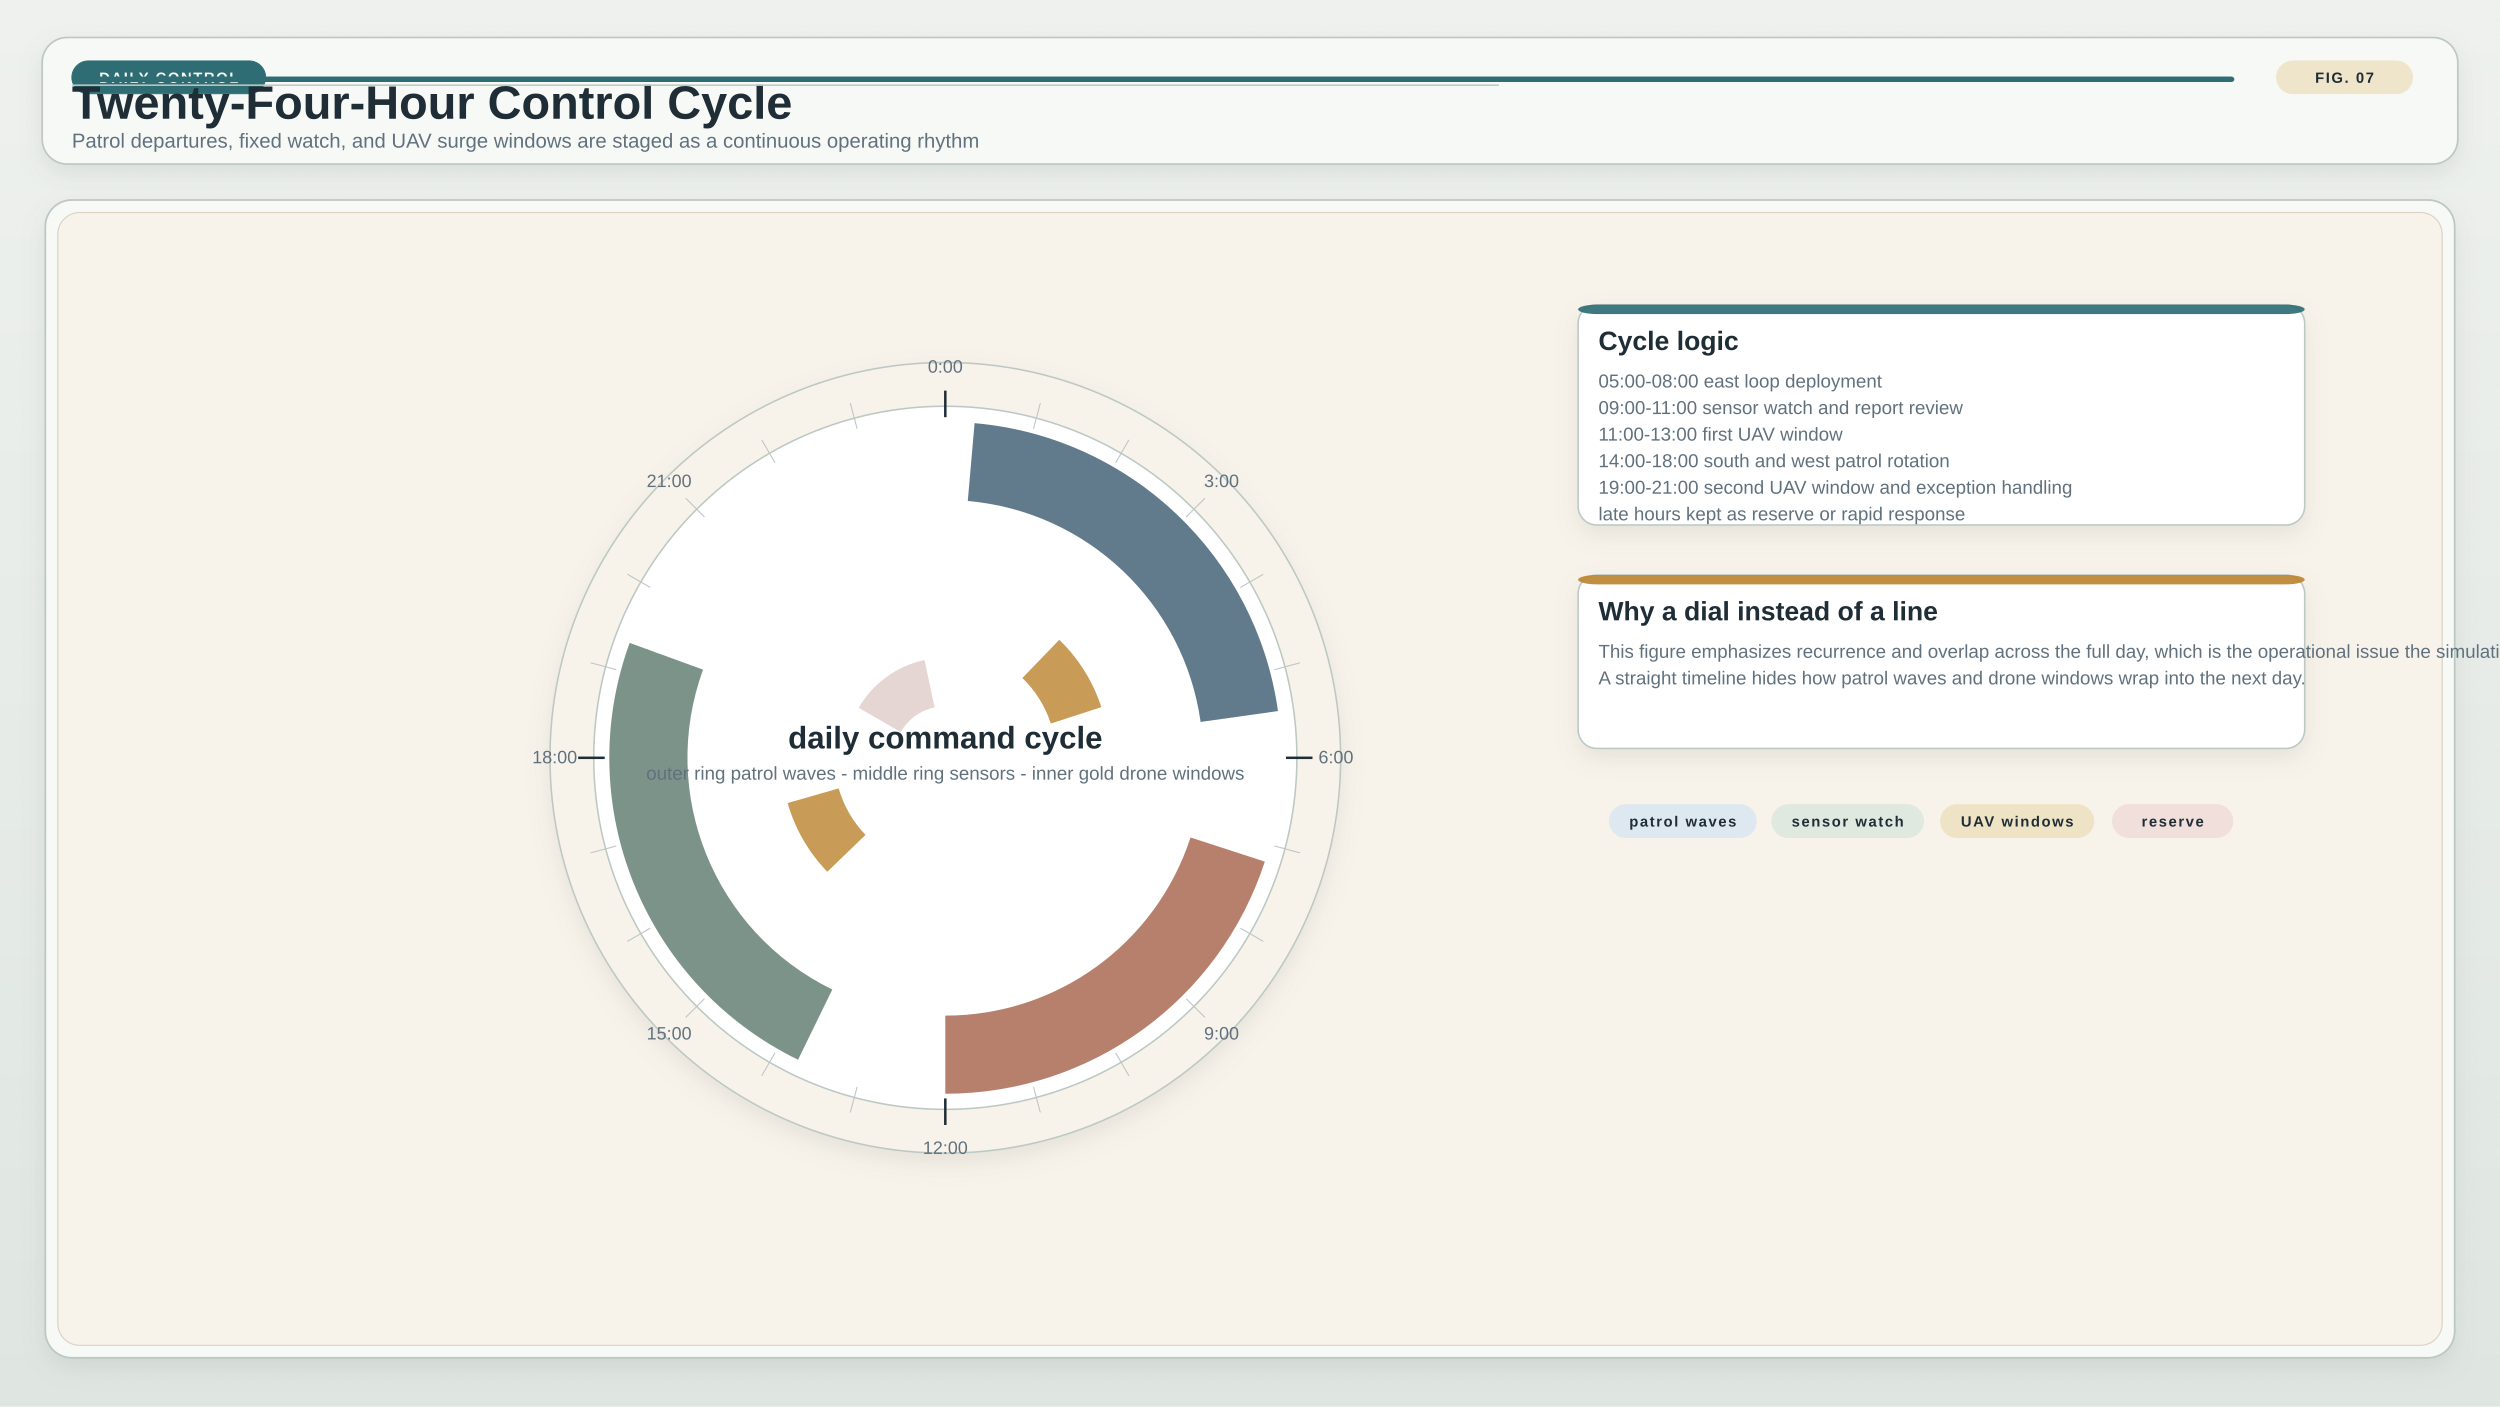
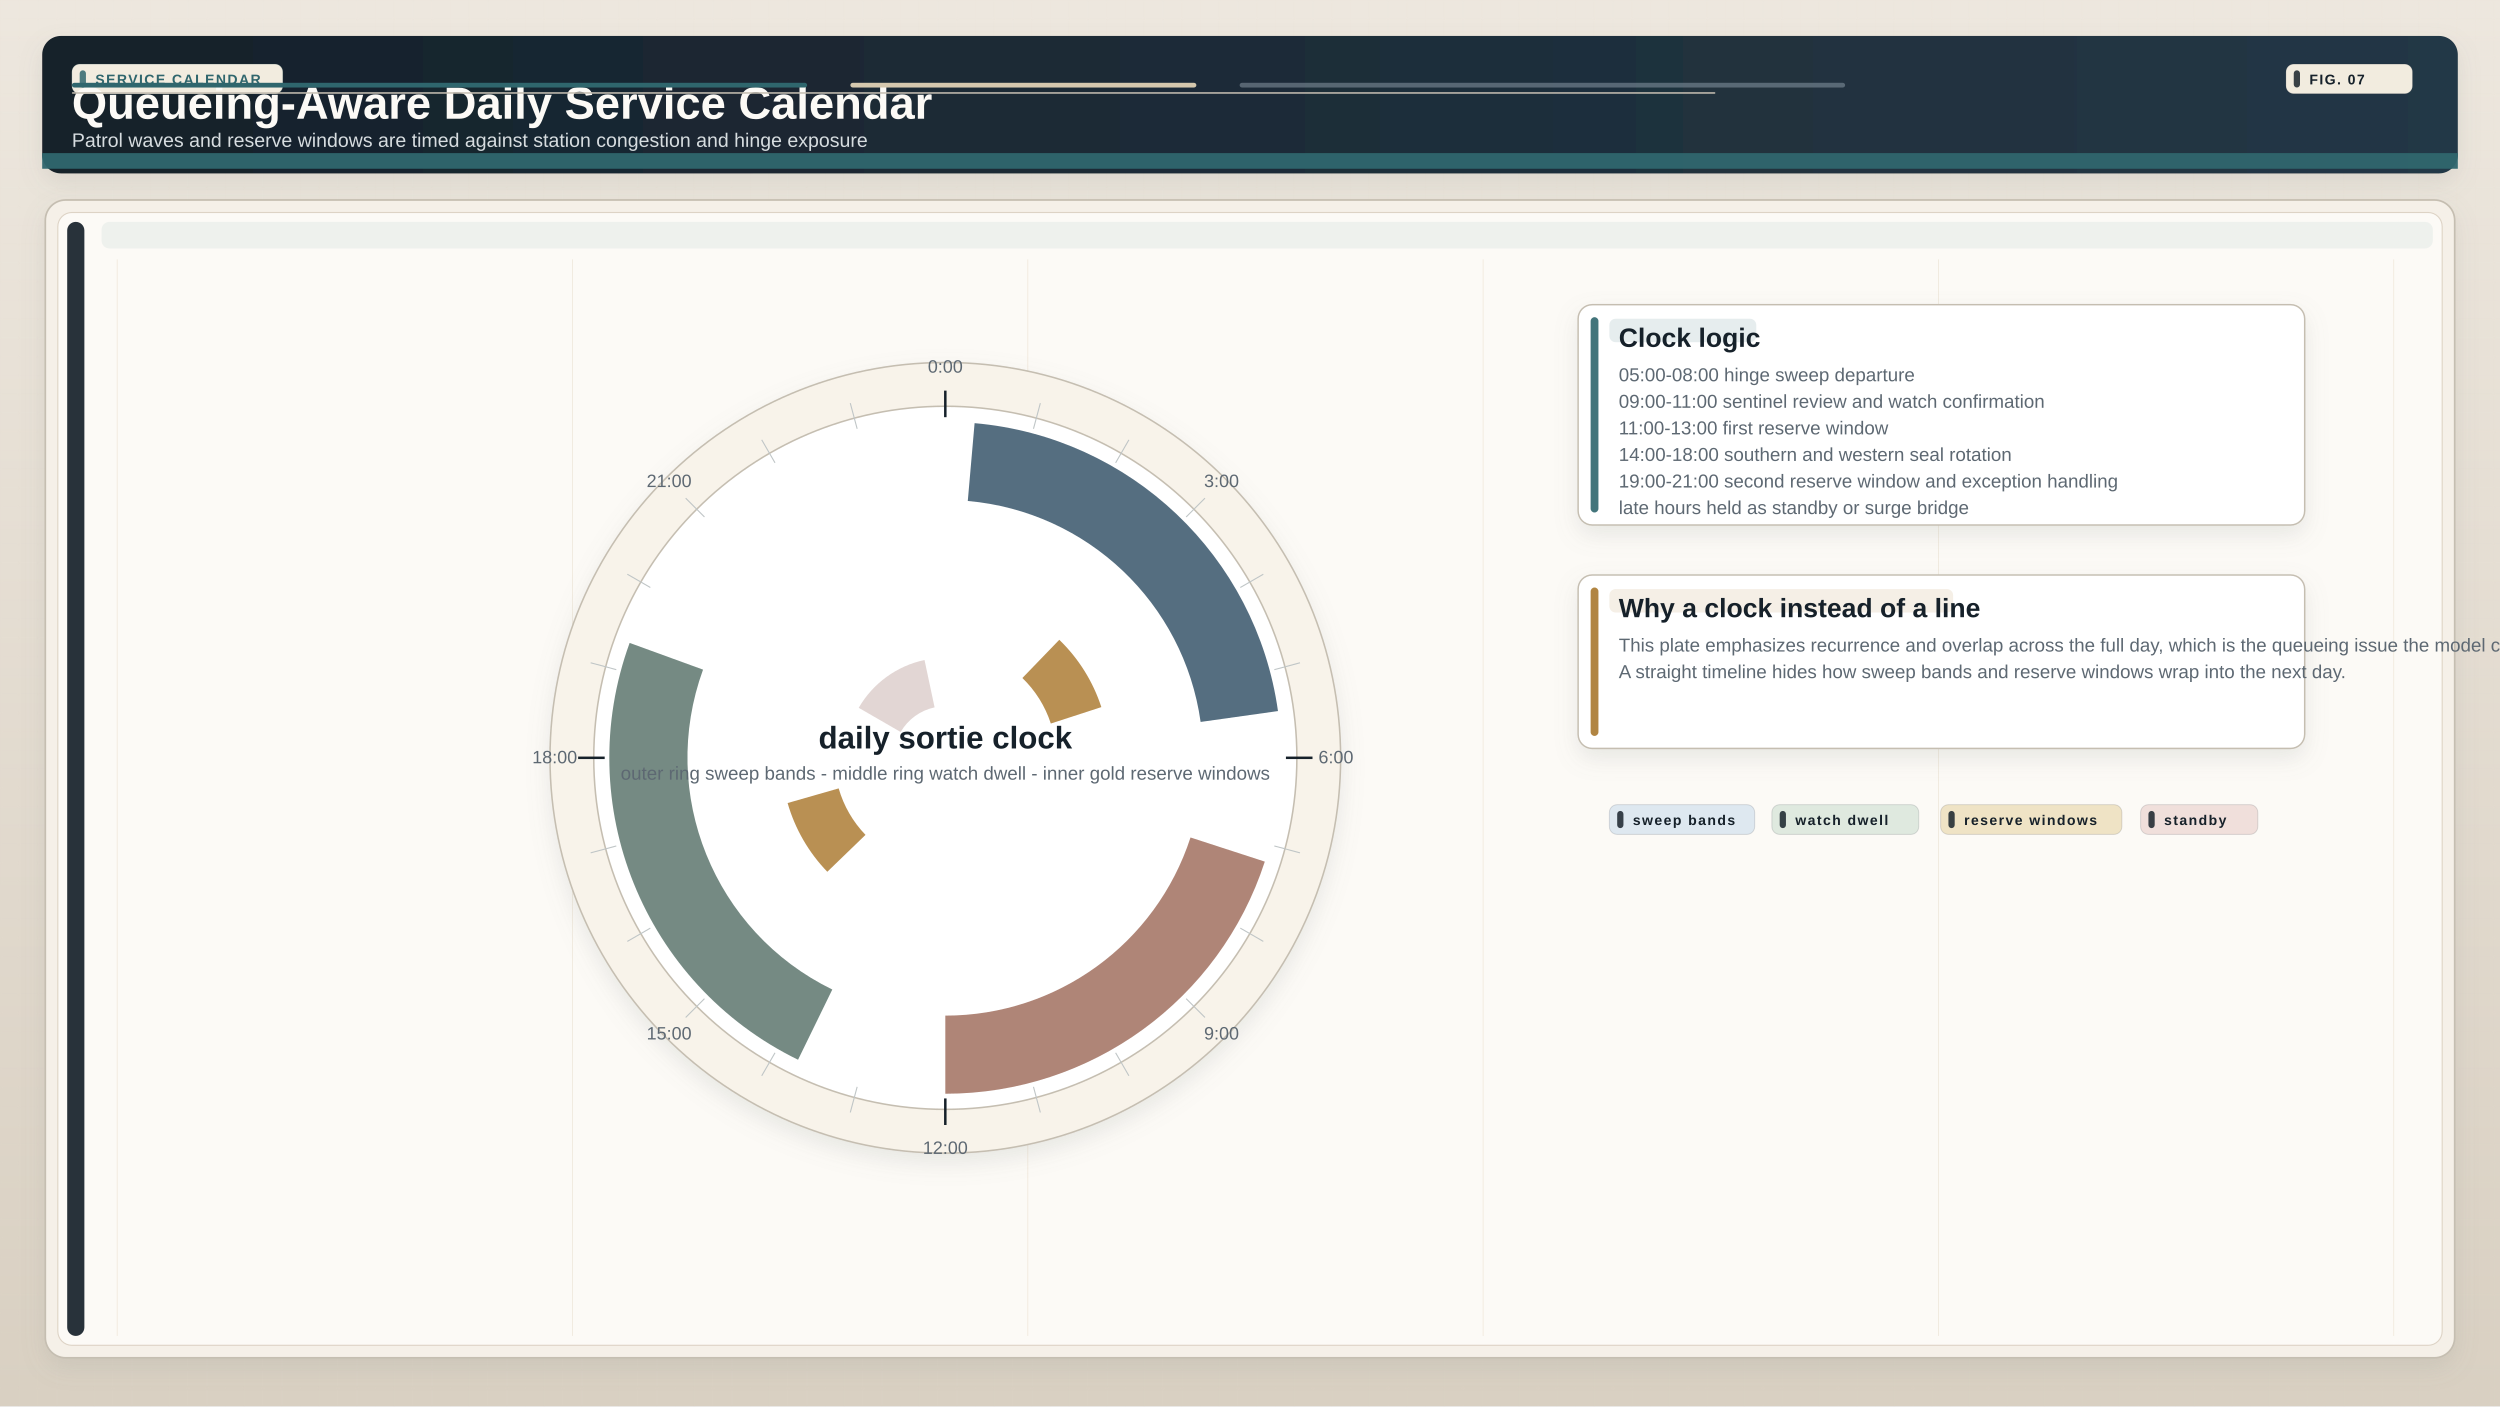
<svg xmlns="http://www.w3.org/2000/svg" viewBox="0 0 3200 1800" width="3200" height="1800">
  <defs>
    <linearGradient id="pageBg" x1="0" y1="0" x2="0" y2="1">
-       <stop offset="0%" stop-color="#eef1ee" />
-       <stop offset="100%" stop-color="#dfe6e1" />
+       <stop offset="0%" stop-color="#ede7de" />
+       <stop offset="100%" stop-color="#d9d0c2" />
    </linearGradient>
-     <pattern id="paperGrain" width="18" height="18" patternUnits="userSpaceOnUse">
-       <circle cx="4" cy="5" r="0.9" fill="#d8d0c0" opacity="0.28" />
-       <circle cx="13" cy="8" r="0.7" fill="#cfc7b7" opacity="0.24" />
-       <circle cx="9" cy="14" r="0.8" fill="#d8d0c0" opacity="0.22" />
+     <linearGradient id="headBg" x1="0" y1="0" x2="1" y2="0">
+       <stop offset="0%" stop-color="#16212a" />
+       <stop offset="100%" stop-color="#243746" />
+     </linearGradient>
+     <pattern id="paperGrid" width="24" height="24" patternUnits="userSpaceOnUse">
+       <path d="M 24 0 L 0 0 0 24" fill="none" stroke="#ddd3c3" stroke-width="0.8" opacity="0.32" />
    </pattern>
    <filter id="shadow" x="-20%" y="-20%" width="140%" height="140%">
      <feDropShadow dx="0" dy="12" stdDeviation="14" flood-color="#8c948f" flood-opacity="0.18" />
    </filter>
  </defs>
  <rect x="0" y="0" width="3200" height="1800" fill="url(#pageBg)" />
-   <rect x="0" y="0" width="3200" height="1800" fill="url(#paperGrain)" opacity="0.44" />
-   <rect x="54" y="48" width="3092" height="162" rx="32" fill="#f7f9f6" stroke="#bcc8c3" stroke-width="2.2" filter="url(#shadow)" />
-   <rect x="92" y="78" width="248" height="42" rx="21" fill="#2f6d75" stroke="#2f6d75" stroke-width="1.2" />
-   <text x="216" y="106" text-anchor="middle" font-family="Helvetica Neue, Arial, sans-serif" font-size="19" font-weight="700" letter-spacing="2" fill="#f7f9f6">DAILY CONTROL</text>
-   <rect x="2914" y="78" width="174" height="42" rx="21" fill="#efe5cb" stroke="#efe5cb" stroke-width="1.2" />
-   <text x="3001" y="106" text-anchor="middle" font-family="Helvetica Neue, Arial, sans-serif" font-size="19" font-weight="700" letter-spacing="2" fill="#1f2d36">FIG. 07</text>
-   <text x="92" y="152" font-family="Helvetica Neue, Arial, sans-serif" font-size="60" font-weight="700" fill="#1f2d36">Twenty-Four-Hour Control Cycle</text>
-   <text x="92" y="189" font-family="Helvetica Neue, Arial, sans-serif" font-size="26" fill="#60717d">Patrol departures, fixed watch, and UAV surge windows are staged as a continuous operating rhythm</text>
-   <rect x="92" y="98" width="2768" height="7" rx="4" fill="#2f6d75" />
-   <rect x="92" y="108" width="1826.88" height="2" rx="1" fill="#bcc8c3" />
-   <rect x="58" y="256" width="3084" height="1482" rx="34" fill="#f7f9f6" stroke="#bcc8c3" stroke-width="2.3" filter="url(#shadow)" />
-   <rect x="74" y="272" width="3052" height="1450" rx="28" fill="#f8f3ea" stroke="#dad3c4" stroke-width="1.5" />
-   <circle cx="1210" cy="970" r="506" fill="#f8f3ea" stroke="#bcc8c3" stroke-width="2" filter="url(#shadow)" />
-   <circle cx="1210" cy="970" r="450" fill="#ffffff" stroke="#bcc8c3" stroke-width="2" />
-   <path d="M 1247.477 541.636 A 430 430 0 0 1 1635.815 910.156 L 1536.788 924.073 A 330 330 0 0 0 1238.761 641.256 Z" fill="#35556c" fill-opacity="0.78" />
-   <path d="M 1618.954 1102.877 A 430 430 0 0 1 1210 1400 L 1210 1300 A 330 330 0 0 0 1523.849 1071.976 Z" fill="#a35d43" fill-opacity="0.78" />
-   <path d="M 1021.5 1356.481 A 430 430 0 0 1 805.932 822.931 L 899.901 857.133 A 330 330 0 0 0 1065.338 1266.602 Z" fill="#567568" fill-opacity="0.78" />
-   <path d="M 1210 666 A 304 304 0 1 1 1210 666 L 1210 750 A 220 220 0 1 0 1210 750 Z" fill="#2f6d75" fill-opacity="0.18" />
-   <path d="M 1355.878 818.939 A 210 210 0 0 1 1409.722 905.106 L 1345.05 926.12 A 142 142 0 0 0 1308.641 867.854 Z" fill="#bc8531" fill-opacity="0.82" />
-   <path d="M 1058.939 1115.878 A 210 210 0 0 1 1008.135 1027.884 L 1073.501 1009.141 A 142 142 0 0 0 1107.854 1068.641 Z" fill="#bc8531" fill-opacity="0.82" />
-   <path d="M 1099.149 906 A 128 128 0 0 1 1183.387 844.797 L 1196.278 905.442 A 66 66 0 0 0 1152.842 937 Z" fill="#8c4338" fill-opacity="0.22" />
-   <line x1="1210" y1="534" x2="1210" y2="500" stroke="#1f2d36" stroke-width="3.2" />
-   <text x="1210" y="477" text-anchor="middle" font-family="Helvetica Neue, Arial, sans-serif" font-size="23" fill="#60717d">0:00</text>
+   <rect x="0" y="0" width="3200" height="1800" fill="url(#paperGrid)" opacity="0.42" />
+   <rect x="54" y="46" width="3092" height="176" rx="24" fill="url(#headBg)" filter="url(#shadow)" />
+   <rect x="54" y="196" width="3092" height="20" fill="#2f666d" opacity="0.95" />
+   <rect x="92" y="82" width="270" height="38" rx="10" fill="#f2ecdf" stroke="#2f666d" stroke-opacity="0.15" stroke-width="1.2" />
+   <rect x="102" y="90" width="8" height="22" rx="4" fill="#2f666d" opacity="0.84" />
+   <text x="122" y="108" font-family="Helvetica Neue, Arial, sans-serif" font-size="18" font-weight="700" letter-spacing="1.8" fill="#2f666d">SERVICE CALENDAR</text>
+   <rect x="2926" y="82" width="162" height="38" rx="10" fill="#f2ecdf" stroke="#16212a" stroke-opacity="0.15" stroke-width="1.2" />
+   <rect x="2936" y="90" width="8" height="22" rx="4" fill="#16212a" opacity="0.84" />
+   <text x="2956" y="108" font-family="Helvetica Neue, Arial, sans-serif" font-size="18" font-weight="700" letter-spacing="1.8" fill="#16212a">FIG. 07</text>
+   <text x="92" y="152" font-family="Helvetica Neue, Arial, sans-serif" font-size="58" font-weight="700" fill="#fcfaf6">Queueing-Aware Daily Service Calendar</text>
+   <text x="92" y="188" font-family="Helvetica Neue, Arial, sans-serif" font-size="25" fill="#d7dde0">Patrol waves and reserve windows are timed against station congestion and hinge exposure</text>
+   <rect x="92" y="106" width="941.12" height="6" rx="3" fill="#2f666d" />
+   <rect x="1088.48" y="106" width="442.88" height="6" rx="3" fill="#d5c8ae" />
+   <rect x="1586.72" y="106" width="775.04" height="6" rx="3" fill="#8796a2" opacity="0.55" />
+   <rect x="92" y="118" width="2103.68" height="2" rx="1" fill="#c5beb1" />
+   <rect x="58" y="256" width="3084" height="1482" rx="26" fill="#f5f0e8" stroke="#c5beb1" stroke-width="2.2" filter="url(#shadow)" />
+   <rect x="74" y="272" width="3052" height="1450" rx="18" fill="#fcfaf6" stroke="#ddd3c5" stroke-width="1.4" />
+   <rect x="86" y="284" width="22" height="1426" rx="11" fill="#16212a" opacity="0.92" />
+   <rect x="130" y="284" width="2984" height="34" rx="10" fill="#eef1ed" />
+   <line x1="150" y1="332" x2="150" y2="1710" stroke="#efe7da" stroke-width="1" />
+   <line x1="732.8" y1="332" x2="732.8" y2="1710" stroke="#efe7da" stroke-width="1" />
+   <line x1="1315.6" y1="332" x2="1315.6" y2="1710" stroke="#efe7da" stroke-width="1" />
+   <line x1="1898.4" y1="332" x2="1898.4" y2="1710" stroke="#efe7da" stroke-width="1" />
+   <line x1="2481.2" y1="332" x2="2481.2" y2="1710" stroke="#efe7da" stroke-width="1" />
+   <line x1="3064" y1="332" x2="3064" y2="1710" stroke="#efe7da" stroke-width="1" />
+   <circle cx="1210" cy="970" r="506" fill="#f8f3ea" stroke="#c5beb1" stroke-width="2" filter="url(#shadow)" />
+   <circle cx="1210" cy="970" r="450" fill="#ffffff" stroke="#c5beb1" stroke-width="2" />
+   <path d="M 1247.477 541.636 A 430 430 0 0 1 1635.815 910.156 L 1536.788 924.073 A 330 330 0 0 0 1238.761 641.256 Z" fill="#26455d" fill-opacity="0.78" />
+   <path d="M 1618.954 1102.877 A 430 430 0 0 1 1210 1400 L 1210 1300 A 330 330 0 0 0 1523.849 1071.976 Z" fill="#996351" fill-opacity="0.78" />
+   <path d="M 1021.5 1356.481 A 430 430 0 0 1 805.932 822.931 L 899.901 857.133 A 330 330 0 0 0 1065.338 1266.602 Z" fill="#4f6961" fill-opacity="0.78" />
+   <path d="M 1210 666 A 304 304 0 1 1 1210 666 L 1210 750 A 220 220 0 1 0 1210 750 Z" fill="#2f666d" fill-opacity="0.18" />
+   <path d="M 1355.878 818.939 A 210 210 0 0 1 1409.722 905.106 L 1345.05 926.12 A 142 142 0 0 0 1308.641 867.854 Z" fill="#a9782e" fill-opacity="0.82" />
+   <path d="M 1058.939 1115.878 A 210 210 0 0 1 1008.135 1027.884 L 1073.501 1009.141 A 142 142 0 0 0 1107.854 1068.641 Z" fill="#a9782e" fill-opacity="0.82" />
+   <path d="M 1099.149 906 A 128 128 0 0 1 1183.387 844.797 L 1196.278 905.442 A 66 66 0 0 0 1152.842 937 Z" fill="#7e453d" fill-opacity="0.22" />
+   <line x1="1210" y1="534" x2="1210" y2="500" stroke="#16212a" stroke-width="3.2" />
+   <text x="1210" y="477" text-anchor="middle" font-family="Helvetica Neue, Arial, sans-serif" font-size="23" fill="#5d6872">0:00</text>
  <line x1="1322.845" y1="548.856" x2="1331.645" y2="516.015" stroke="#bfc5c6" stroke-width="1.4" />
  <line x1="1428" y1="592.413" x2="1445" y2="562.968" stroke="#bfc5c6" stroke-width="1.4" />
  <line x1="1518.299" y1="661.701" x2="1542.34" y2="637.66" stroke="#bfc5c6" stroke-width="1.4" />
-   <text x="1563.553" y="623.447" text-anchor="middle" font-family="Helvetica Neue, Arial, sans-serif" font-size="23" fill="#60717d">3:00</text>
+   <text x="1563.553" y="623.447" text-anchor="middle" font-family="Helvetica Neue, Arial, sans-serif" font-size="23" fill="#5d6872">3:00</text>
  <line x1="1587.587" y1="752" x2="1617.032" y2="735" stroke="#bfc5c6" stroke-width="1.4" />
  <line x1="1631.144" y1="857.155" x2="1663.985" y2="848.355" stroke="#bfc5c6" stroke-width="1.4" />
-   <line x1="1646" y1="970" x2="1680" y2="970" stroke="#1f2d36" stroke-width="3.2" />
-   <text x="1710" y="977" text-anchor="middle" font-family="Helvetica Neue, Arial, sans-serif" font-size="23" fill="#60717d">6:00</text>
+   <line x1="1646" y1="970" x2="1680" y2="970" stroke="#16212a" stroke-width="3.2" />
+   <text x="1710" y="977" text-anchor="middle" font-family="Helvetica Neue, Arial, sans-serif" font-size="23" fill="#5d6872">6:00</text>
  <line x1="1631.144" y1="1082.845" x2="1663.985" y2="1091.645" stroke="#bfc5c6" stroke-width="1.4" />
  <line x1="1587.587" y1="1188" x2="1617.032" y2="1205" stroke="#bfc5c6" stroke-width="1.4" />
  <line x1="1518.299" y1="1278.299" x2="1542.34" y2="1302.34" stroke="#bfc5c6" stroke-width="1.4" />
-   <text x="1563.553" y="1330.553" text-anchor="middle" font-family="Helvetica Neue, Arial, sans-serif" font-size="23" fill="#60717d">9:00</text>
+   <text x="1563.553" y="1330.553" text-anchor="middle" font-family="Helvetica Neue, Arial, sans-serif" font-size="23" fill="#5d6872">9:00</text>
  <line x1="1428" y1="1347.587" x2="1445" y2="1377.032" stroke="#bfc5c6" stroke-width="1.4" />
  <line x1="1322.845" y1="1391.144" x2="1331.645" y2="1423.985" stroke="#bfc5c6" stroke-width="1.4" />
-   <line x1="1210" y1="1406" x2="1210" y2="1440" stroke="#1f2d36" stroke-width="3.2" />
-   <text x="1210" y="1477" text-anchor="middle" font-family="Helvetica Neue, Arial, sans-serif" font-size="23" fill="#60717d">12:00</text>
+   <line x1="1210" y1="1406" x2="1210" y2="1440" stroke="#16212a" stroke-width="3.2" />
+   <text x="1210" y="1477" text-anchor="middle" font-family="Helvetica Neue, Arial, sans-serif" font-size="23" fill="#5d6872">12:00</text>
  <line x1="1097.155" y1="1391.144" x2="1088.355" y2="1423.985" stroke="#bfc5c6" stroke-width="1.4" />
  <line x1="992" y1="1347.587" x2="975" y2="1377.032" stroke="#bfc5c6" stroke-width="1.4" />
  <line x1="901.701" y1="1278.299" x2="877.66" y2="1302.34" stroke="#bfc5c6" stroke-width="1.4" />
-   <text x="856.447" y="1330.553" text-anchor="middle" font-family="Helvetica Neue, Arial, sans-serif" font-size="23" fill="#60717d">15:00</text>
+   <text x="856.447" y="1330.553" text-anchor="middle" font-family="Helvetica Neue, Arial, sans-serif" font-size="23" fill="#5d6872">15:00</text>
  <line x1="832.413" y1="1188" x2="802.968" y2="1205" stroke="#bfc5c6" stroke-width="1.4" />
  <line x1="788.856" y1="1082.845" x2="756.015" y2="1091.645" stroke="#bfc5c6" stroke-width="1.4" />
-   <line x1="774" y1="970" x2="740" y2="970" stroke="#1f2d36" stroke-width="3.2" />
-   <text x="710" y="977" text-anchor="middle" font-family="Helvetica Neue, Arial, sans-serif" font-size="23" fill="#60717d">18:00</text>
+   <line x1="774" y1="970" x2="740" y2="970" stroke="#16212a" stroke-width="3.2" />
+   <text x="710" y="977" text-anchor="middle" font-family="Helvetica Neue, Arial, sans-serif" font-size="23" fill="#5d6872">18:00</text>
  <line x1="788.856" y1="857.155" x2="756.015" y2="848.355" stroke="#bfc5c6" stroke-width="1.4" />
  <line x1="832.413" y1="752" x2="802.968" y2="735" stroke="#bfc5c6" stroke-width="1.4" />
  <line x1="901.701" y1="661.701" x2="877.66" y2="637.66" stroke="#bfc5c6" stroke-width="1.4" />
-   <text x="856.447" y="623.447" text-anchor="middle" font-family="Helvetica Neue, Arial, sans-serif" font-size="23" fill="#60717d">21:00</text>
+   <text x="856.447" y="623.447" text-anchor="middle" font-family="Helvetica Neue, Arial, sans-serif" font-size="23" fill="#5d6872">21:00</text>
  <line x1="992" y1="592.413" x2="975" y2="562.968" stroke="#bfc5c6" stroke-width="1.4" />
  <line x1="1097.155" y1="548.856" x2="1088.355" y2="516.015" stroke="#bfc5c6" stroke-width="1.4" />
-   <text x="1210" y="958" text-anchor="middle" font-family="Helvetica Neue, Arial, sans-serif" font-size="40" font-weight="700" fill="#1f2d36">daily command cycle</text>
-   <text x="1210" y="998" text-anchor="middle" font-family="Helvetica Neue, Arial, sans-serif" font-size="24" fill="#60717d">outer ring patrol waves - middle ring sensors - inner gold drone windows</text>
-   <rect x="2020" y="390" width="930" height="282" rx="24" fill="#ffffff" stroke="#bcc8c3" stroke-width="2" filter="url(#shadow)" />
-   <rect x="2020" y="390" width="930" height="12" rx="24" fill="#2f6d75" opacity="0.92" />
-   <text x="2046" y="448" font-family="Helvetica Neue, Arial, sans-serif" font-size="34" font-weight="700" fill="#1f2d36">Cycle logic</text>
-   <text x="2046" y="496" font-family="Helvetica Neue, Arial, sans-serif" font-size="24" fill="#60717d">05:00-08:00 east loop deployment</text>
-   <text x="2046" y="530" font-family="Helvetica Neue, Arial, sans-serif" font-size="24" fill="#60717d">09:00-11:00 sensor watch and report review</text>
-   <text x="2046" y="564" font-family="Helvetica Neue, Arial, sans-serif" font-size="24" fill="#60717d">11:00-13:00 first UAV window</text>
-   <text x="2046" y="598" font-family="Helvetica Neue, Arial, sans-serif" font-size="24" fill="#60717d">14:00-18:00 south and west patrol rotation</text>
-   <text x="2046" y="632" font-family="Helvetica Neue, Arial, sans-serif" font-size="24" fill="#60717d">19:00-21:00 second UAV window and exception handling</text>
-   <text x="2046" y="666" font-family="Helvetica Neue, Arial, sans-serif" font-size="24" fill="#60717d">late hours kept as reserve or rapid response</text>
-   <rect x="2020" y="736" width="930" height="222" rx="24" fill="#ffffff" stroke="#bcc8c3" stroke-width="2" filter="url(#shadow)" />
-   <rect x="2020" y="736" width="930" height="12" rx="24" fill="#bc8531" opacity="0.92" />
-   <text x="2046" y="794" font-family="Helvetica Neue, Arial, sans-serif" font-size="34" font-weight="700" fill="#1f2d36">Why a dial instead of a line</text>
-   <text x="2046" y="842" font-family="Helvetica Neue, Arial, sans-serif" font-size="24" fill="#60717d">This figure emphasizes recurrence and overlap across the full day, which is the operational issue the simulation cares about.</text>
-   <text x="2046" y="876" font-family="Helvetica Neue, Arial, sans-serif" font-size="24" fill="#60717d">A straight timeline hides how patrol waves and drone windows wrap into the next day.</text>
-   <rect x="2060" y="1030" width="188" height="42" rx="21" fill="#dee8f0" stroke="#dee8f0" stroke-width="1.2" />
-   <text x="2154" y="1058" text-anchor="middle" font-family="Helvetica Neue, Arial, sans-serif" font-size="19" font-weight="700" letter-spacing="2" fill="#1f2d36">patrol waves</text>
-   <rect x="2268" y="1030" width="194" height="42" rx="21" fill="#dfe9df" stroke="#dfe9df" stroke-width="1.2" />
-   <text x="2365" y="1058" text-anchor="middle" font-family="Helvetica Neue, Arial, sans-serif" font-size="19" font-weight="700" letter-spacing="2" fill="#1f2d36">sensor watch</text>
-   <rect x="2484" y="1030" width="196" height="42" rx="21" fill="#efe3c5" stroke="#efe3c5" stroke-width="1.2" />
-   <text x="2582" y="1058" text-anchor="middle" font-family="Helvetica Neue, Arial, sans-serif" font-size="19" font-weight="700" letter-spacing="2" fill="#1f2d36">UAV windows</text>
-   <rect x="2704" y="1030" width="154" height="42" rx="21" fill="#f0dfdb" stroke="#f0dfdb" stroke-width="1.2" />
-   <text x="2781" y="1058" text-anchor="middle" font-family="Helvetica Neue, Arial, sans-serif" font-size="19" font-weight="700" letter-spacing="2" fill="#1f2d36">reserve</text>
+   <text x="1210" y="958" text-anchor="middle" font-family="Helvetica Neue, Arial, sans-serif" font-size="40" font-weight="700" fill="#16212a">daily sortie clock</text>
+   <text x="1210" y="998" text-anchor="middle" font-family="Helvetica Neue, Arial, sans-serif" font-size="24" fill="#5d6872">outer ring sweep bands - middle ring watch dwell - inner gold reserve windows</text>
+   <rect x="2020" y="390" width="930" height="282" rx="18" fill="#ffffff" stroke="#c5beb1" stroke-width="1.9" filter="url(#shadow)" />
+   <rect x="2036" y="406" width="10" height="250" rx="5" fill="#2f666d" opacity="0.9" />
+   <rect x="2060" y="408" width="188" height="30" rx="8" fill="#2f666d" fill-opacity="0.12" />
+   <text x="2072" y="444" font-family="Helvetica Neue, Arial, sans-serif" font-size="34" font-weight="700" fill="#16212a">Clock logic</text>
+   <text x="2072" y="488" font-family="Helvetica Neue, Arial, sans-serif" font-size="24" fill="#5d6872">05:00-08:00 hinge sweep departure</text>
+   <text x="2072" y="522" font-family="Helvetica Neue, Arial, sans-serif" font-size="24" fill="#5d6872">09:00-11:00 sentinel review and watch confirmation</text>
+   <text x="2072" y="556" font-family="Helvetica Neue, Arial, sans-serif" font-size="24" fill="#5d6872">11:00-13:00 first reserve window</text>
+   <text x="2072" y="590" font-family="Helvetica Neue, Arial, sans-serif" font-size="24" fill="#5d6872">14:00-18:00 southern and western seal rotation</text>
+   <text x="2072" y="624" font-family="Helvetica Neue, Arial, sans-serif" font-size="24" fill="#5d6872">19:00-21:00 second reserve window and exception handling</text>
+   <text x="2072" y="658" font-family="Helvetica Neue, Arial, sans-serif" font-size="24" fill="#5d6872">late hours held as standby or surge bridge</text>
+   <rect x="2020" y="736" width="930" height="222" rx="18" fill="#ffffff" stroke="#c5beb1" stroke-width="1.9" filter="url(#shadow)" />
+   <rect x="2036" y="752" width="10" height="190" rx="5" fill="#a9782e" opacity="0.9" />
+   <rect x="2060" y="754" width="440" height="30" rx="8" fill="#a9782e" fill-opacity="0.12" />
+   <text x="2072" y="790" font-family="Helvetica Neue, Arial, sans-serif" font-size="34" font-weight="700" fill="#16212a">Why a clock instead of a line</text>
+   <text x="2072" y="834" font-family="Helvetica Neue, Arial, sans-serif" font-size="24" fill="#5d6872">This plate emphasizes recurrence and overlap across the full day, which is the queueing issue the model cares about.</text>
+   <text x="2072" y="868" font-family="Helvetica Neue, Arial, sans-serif" font-size="24" fill="#5d6872">A straight timeline hides how sweep bands and reserve windows wrap into the next day.</text>
+   <rect x="2060" y="1030" width="186" height="38" rx="10" fill="#dee8f0" stroke="#16212a" stroke-opacity="0.15" stroke-width="1.2" />
+   <rect x="2070" y="1038" width="8" height="22" rx="4" fill="#16212a" opacity="0.84" />
+   <text x="2090" y="1056" font-family="Helvetica Neue, Arial, sans-serif" font-size="18" font-weight="700" letter-spacing="1.8" fill="#16212a">sweep bands</text>
+   <rect x="2268" y="1030" width="188" height="38" rx="10" fill="#dfe9df" stroke="#16212a" stroke-opacity="0.15" stroke-width="1.2" />
+   <rect x="2278" y="1038" width="8" height="22" rx="4" fill="#16212a" opacity="0.84" />
+   <text x="2298" y="1056" font-family="Helvetica Neue, Arial, sans-serif" font-size="18" font-weight="700" letter-spacing="1.8" fill="#16212a">watch dwell</text>
+   <rect x="2484" y="1030" width="232" height="38" rx="10" fill="#efe3c5" stroke="#16212a" stroke-opacity="0.15" stroke-width="1.2" />
+   <rect x="2494" y="1038" width="8" height="22" rx="4" fill="#16212a" opacity="0.84" />
+   <text x="2514" y="1056" font-family="Helvetica Neue, Arial, sans-serif" font-size="18" font-weight="700" letter-spacing="1.8" fill="#16212a">reserve windows</text>
+   <rect x="2740" y="1030" width="150" height="38" rx="10" fill="#f0dfdb" stroke="#16212a" stroke-opacity="0.15" stroke-width="1.2" />
+   <rect x="2750" y="1038" width="8" height="22" rx="4" fill="#16212a" opacity="0.84" />
+   <text x="2770" y="1056" font-family="Helvetica Neue, Arial, sans-serif" font-size="18" font-weight="700" letter-spacing="1.8" fill="#16212a">standby</text>
</svg>
